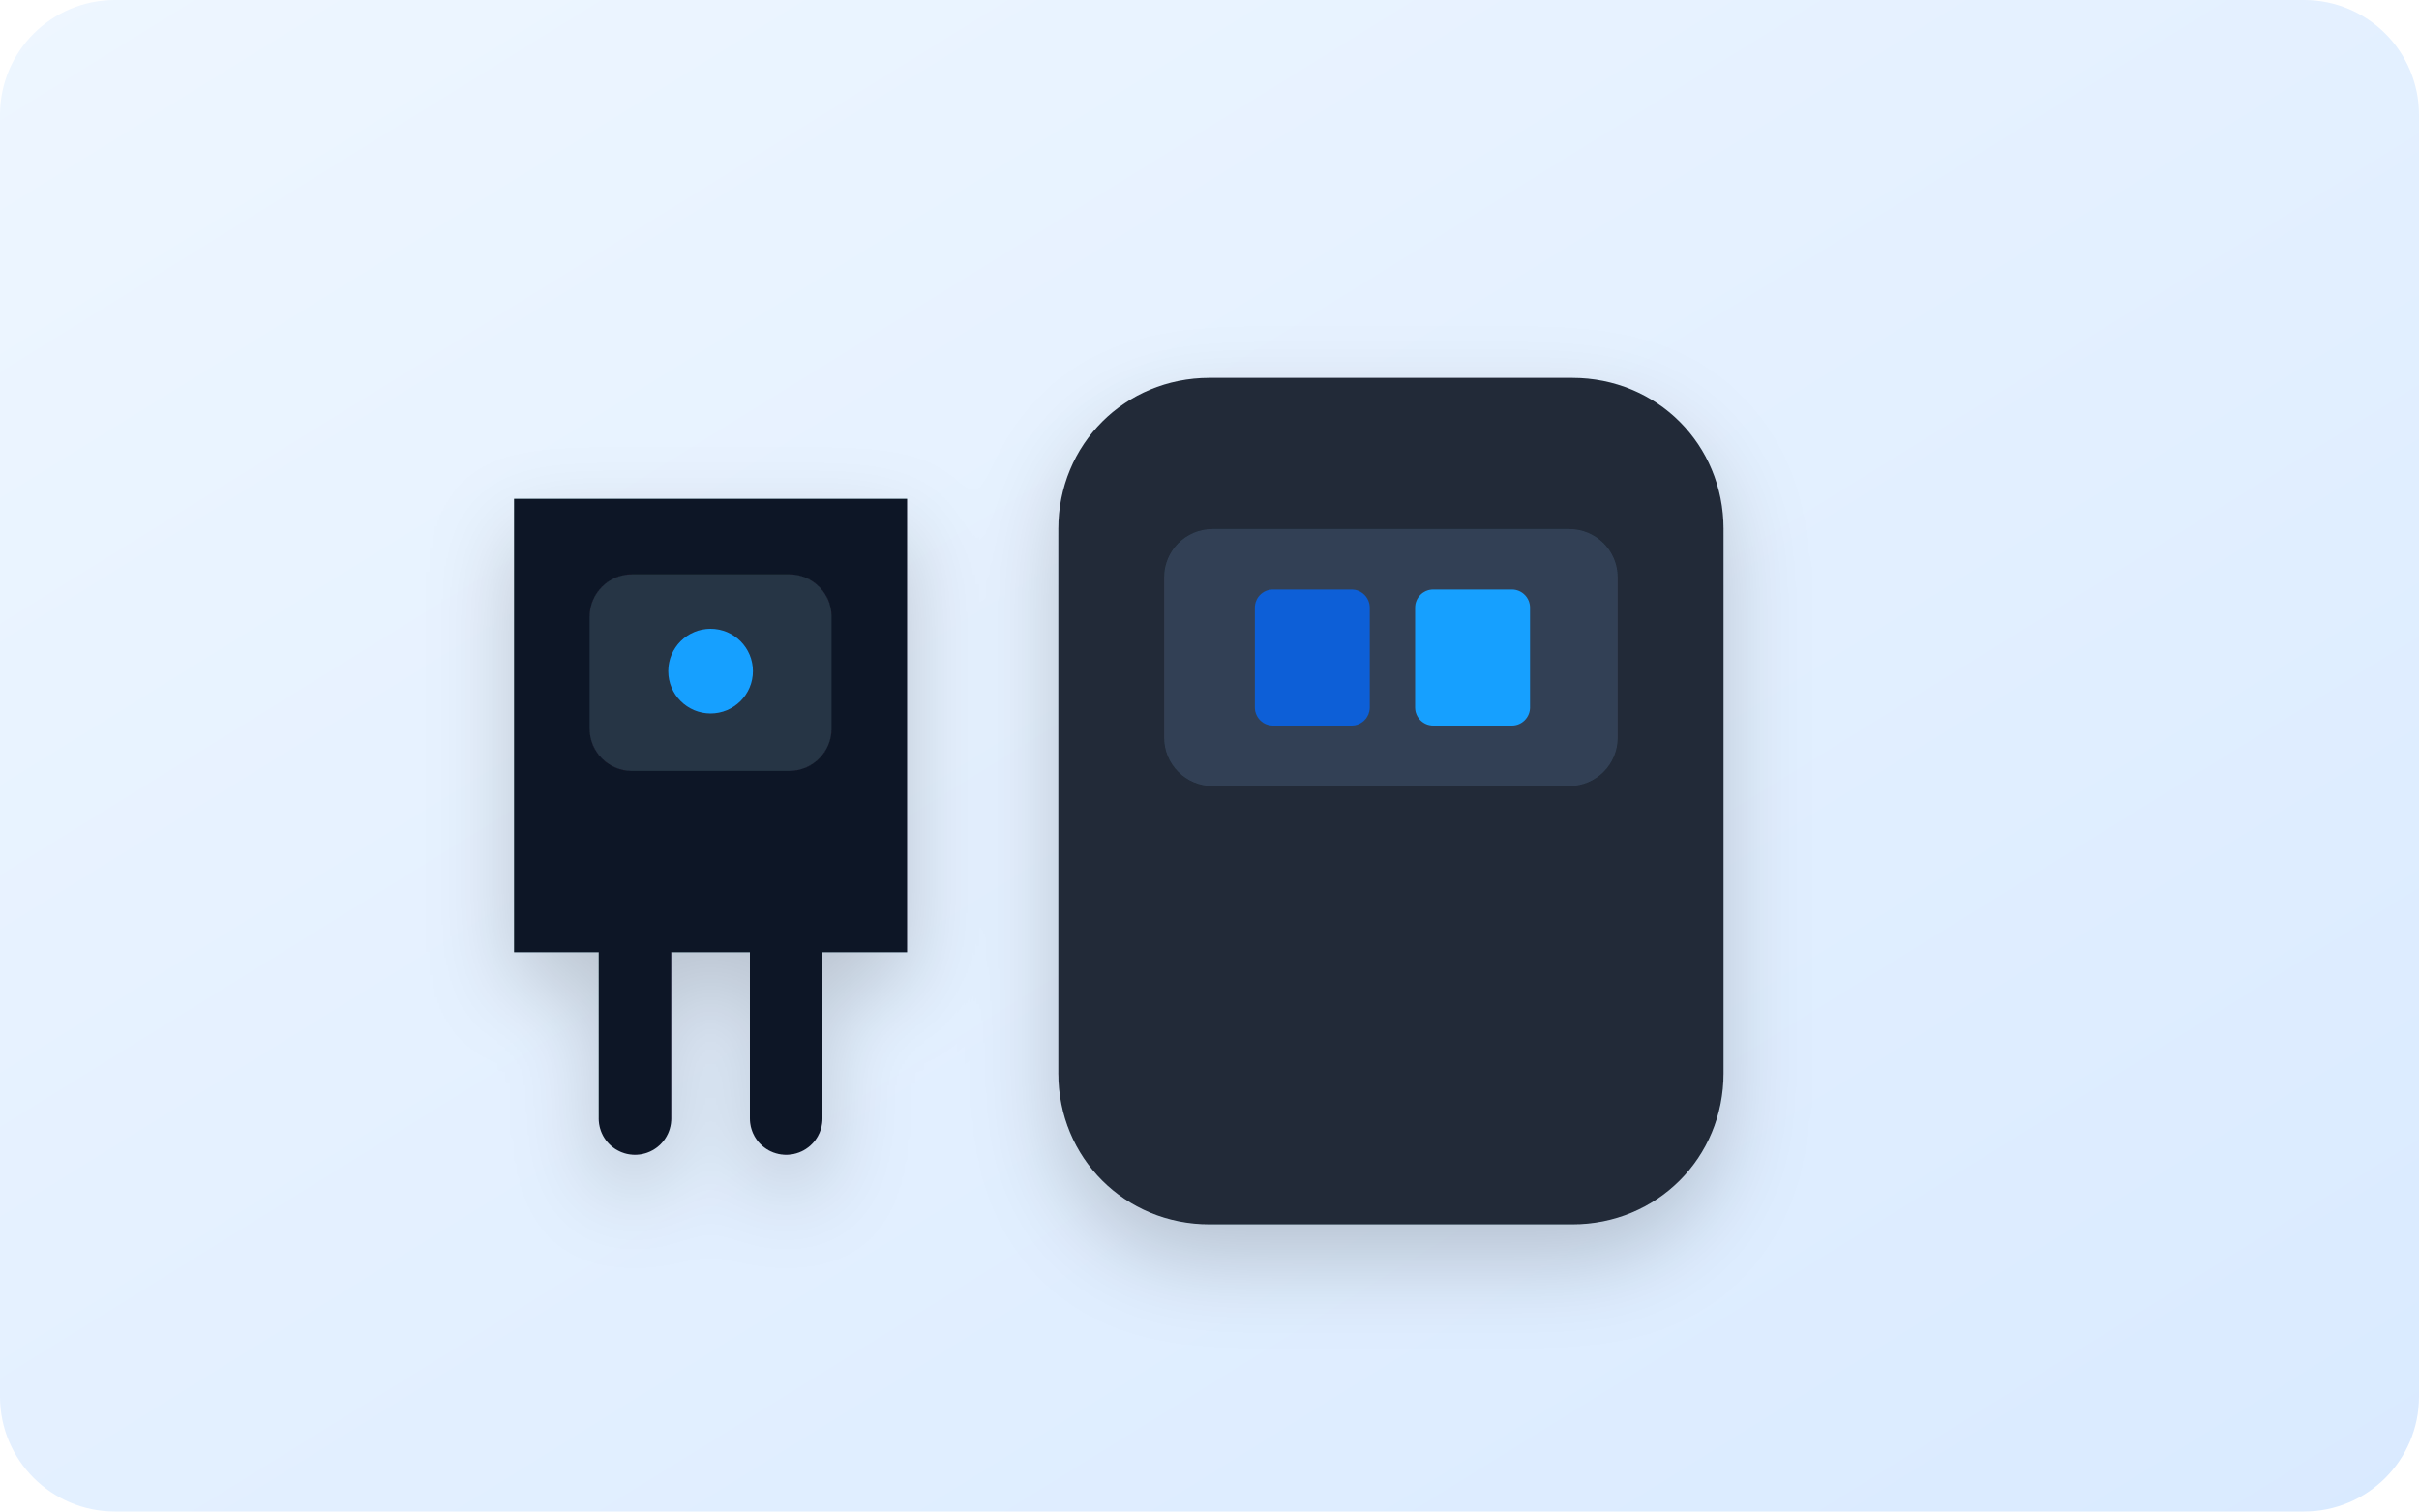
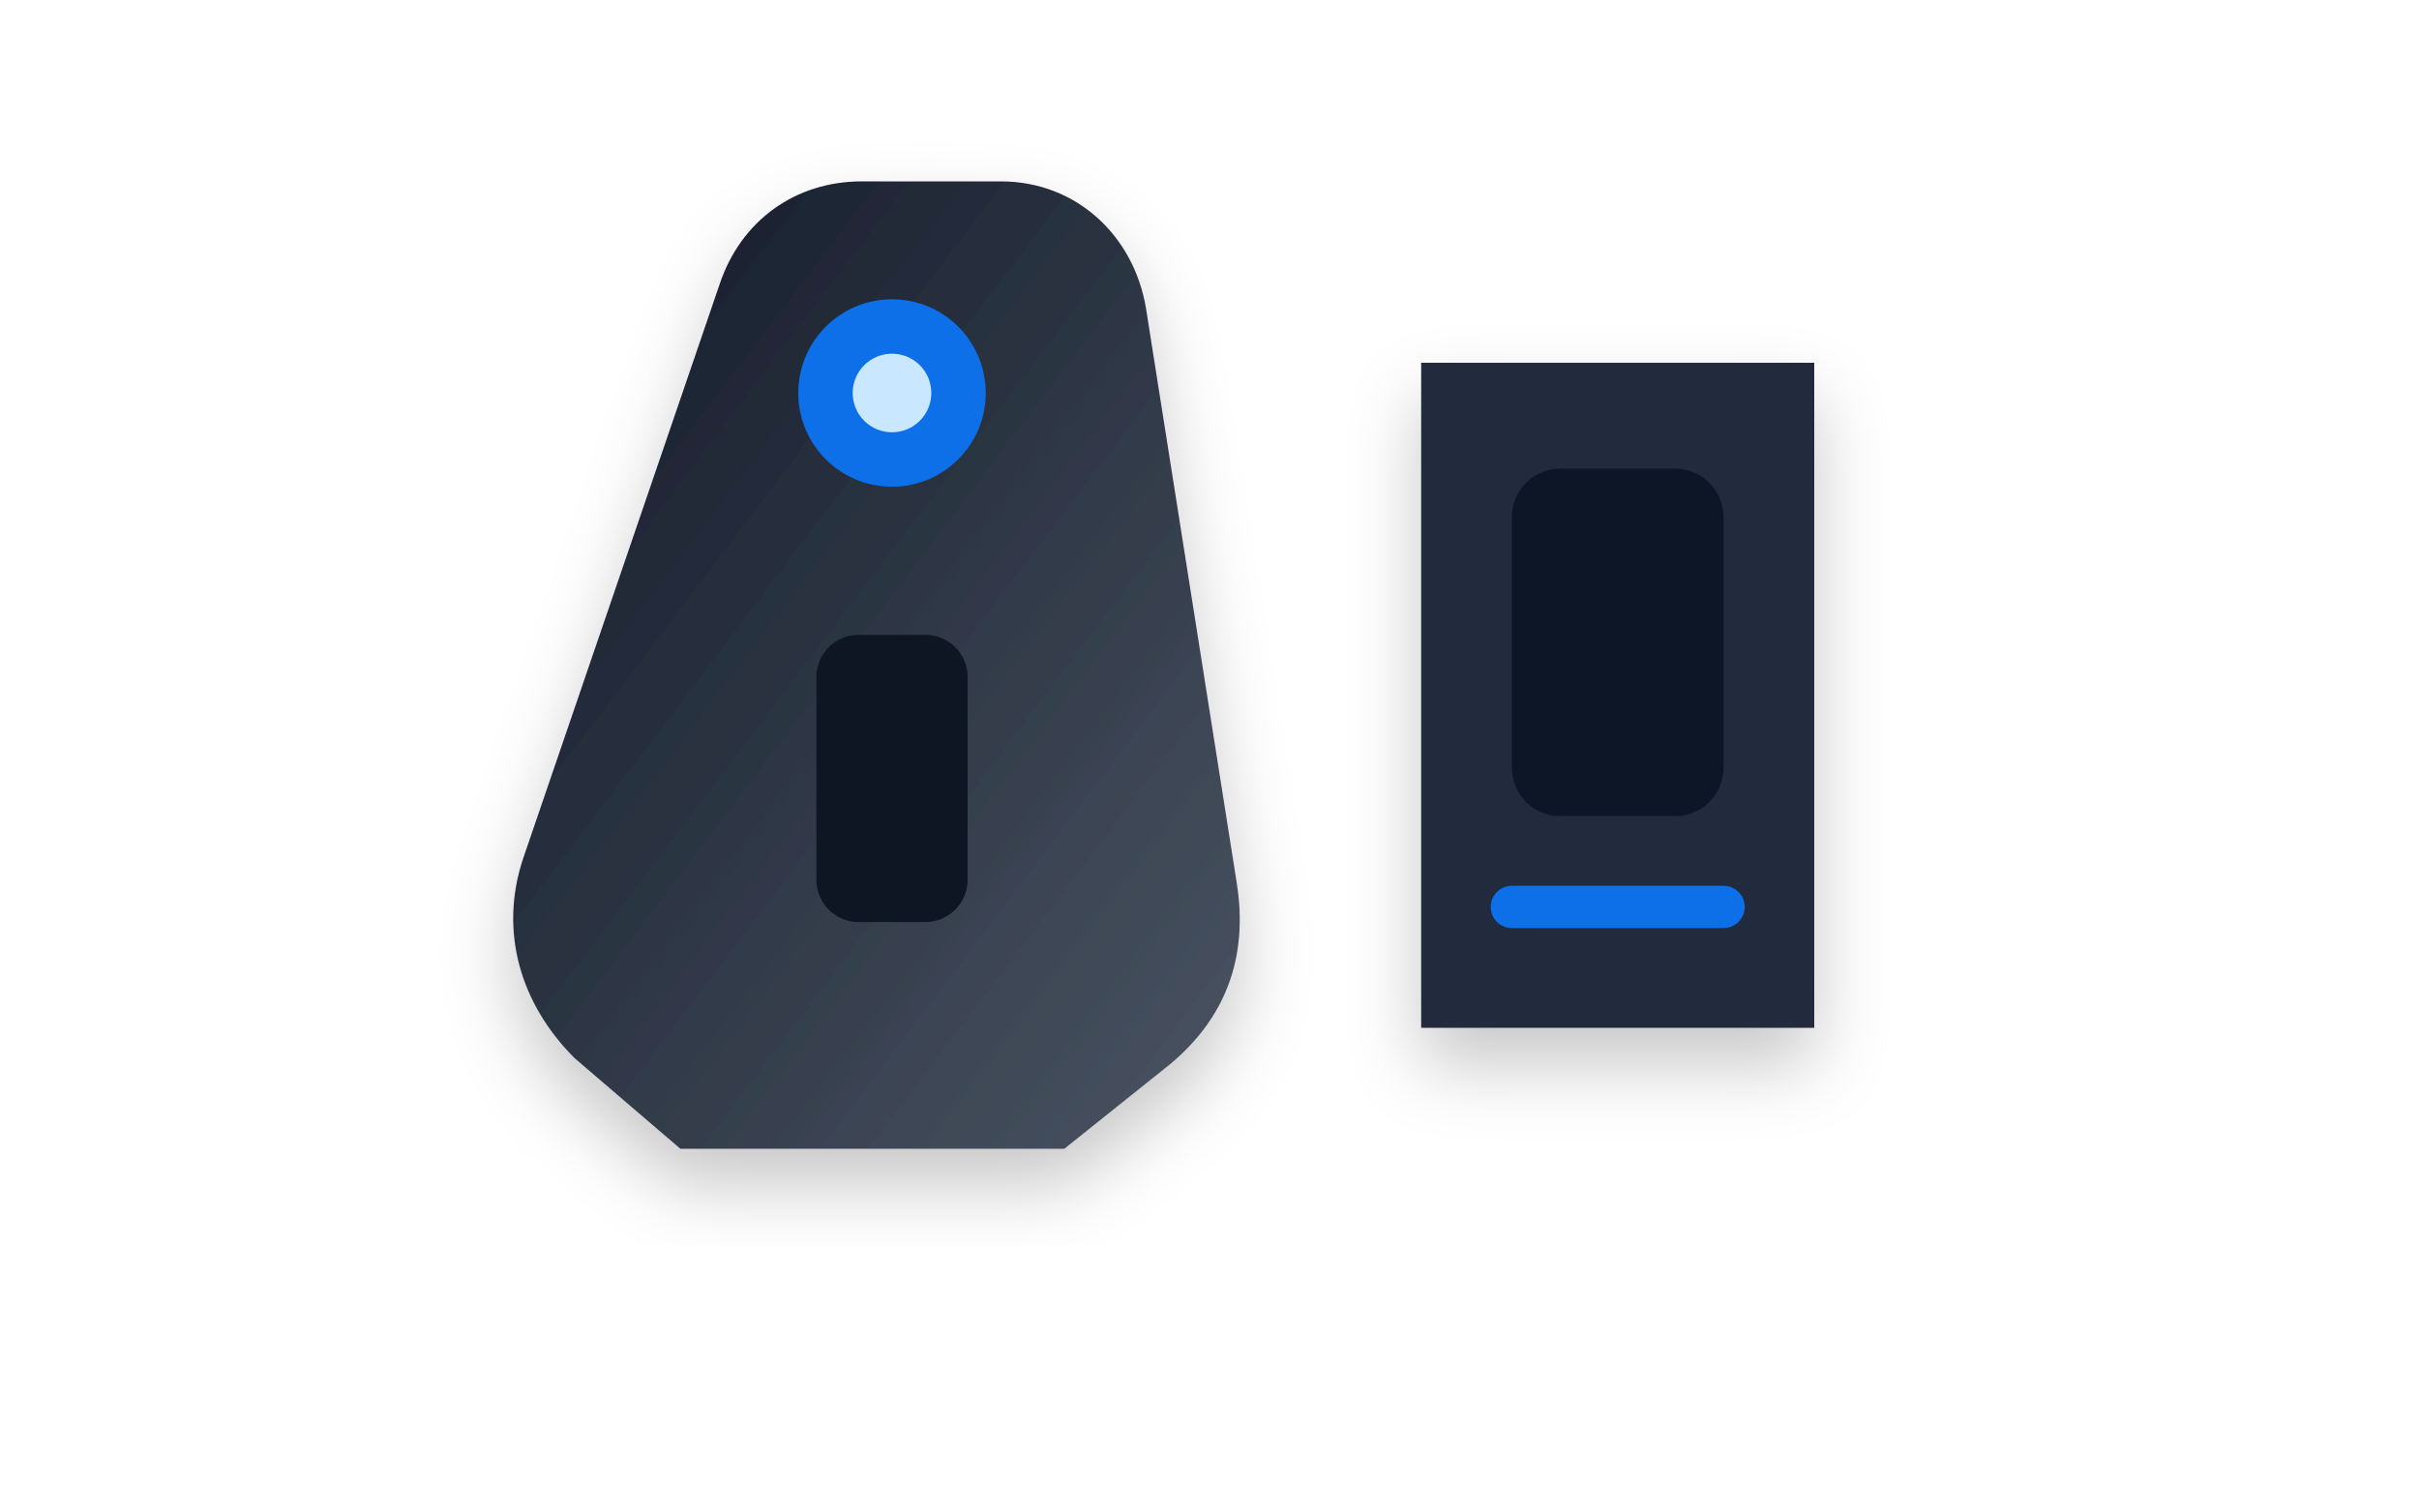
<svg xmlns="http://www.w3.org/2000/svg" viewBox="0 0 800 500" role="img">
  <defs>
-     <linearGradient id="bg" x1="0" y1="0" x2="1" y2="1">
-       <stop offset="0" stop-color="#eef6ff" />
-       <stop offset="1" stop-color="#d9eaff" />
+     <linearGradient id="g" x1="0" y1="0" x2="1" y2="1">
+       <stop stop-color="#111827" />
+       <stop offset="1" stop-color="#4b5563" />
    </linearGradient>
-     <filter id="shadow" x="-30%" y="-30%" width="160%" height="160%">
-       <feDropShadow dx="0" dy="12" stdDeviation="14" flood-opacity=".18" />
+     <filter id="s">
+       <feDropShadow dx="0" dy="12" stdDeviation="12" flood-opacity=".22" />
    </filter>
  </defs>
-   <rect width="800" height="500" rx="38" fill="url(#bg)" />
-   <g filter="url(#shadow)">
-     <path d="M170 165h130v150H170z" fill="#111827" />
-     <path d="M210 315v55M260 315v55" stroke="#111827" stroke-width="24" stroke-linecap="round" />
-     <rect x="195" y="190" width="80" height="65" rx="14" fill="#263445" />
-     <circle cx="235" cy="222" r="14" fill="#19a0ff" />
-     <path d="M400 125h120c28 0 50 22 50 50v180c0 28-22 50-50 50H400c-28 0-50-22-50-50V175c0-28 22-50 50-50z" fill="#202a38" />
-     <rect x="385" y="175" width="150" height="85" rx="16" fill="#334155" />
-     <rect x="415" y="195" width="38" height="45" rx="6" fill="#0b5fd7" />
-     <rect x="468" y="195" width="38" height="45" rx="6" fill="#19a0ff" />
+   <g filter="url(#s)">
+     <path d="M190 350c-18-18-25-42-17-66l65-190c7-21 25-34 47-34h46c25 0 44 18 48 42l30 190c4 25-4 45-22 60l-35 28H225z" fill="url(#g)" />
+     <circle cx="295" cy="130" r="31" fill="#0d6fe8" />
+     <circle cx="295" cy="130" r="13" fill="#c9e8ff" />
+     <rect x="270" y="210" width="50" height="95" rx="14" fill="#0b1220" />
+     <path d="M470 120h130v220H470z" fill="#202b3c" rx="28" />
+     <rect x="500" y="155" width="70" height="115" rx="16" fill="#111827" />
+     <path d="M500 300h70" stroke="#0d6fe8" stroke-width="14" stroke-linecap="round" />
  </g>
</svg>
